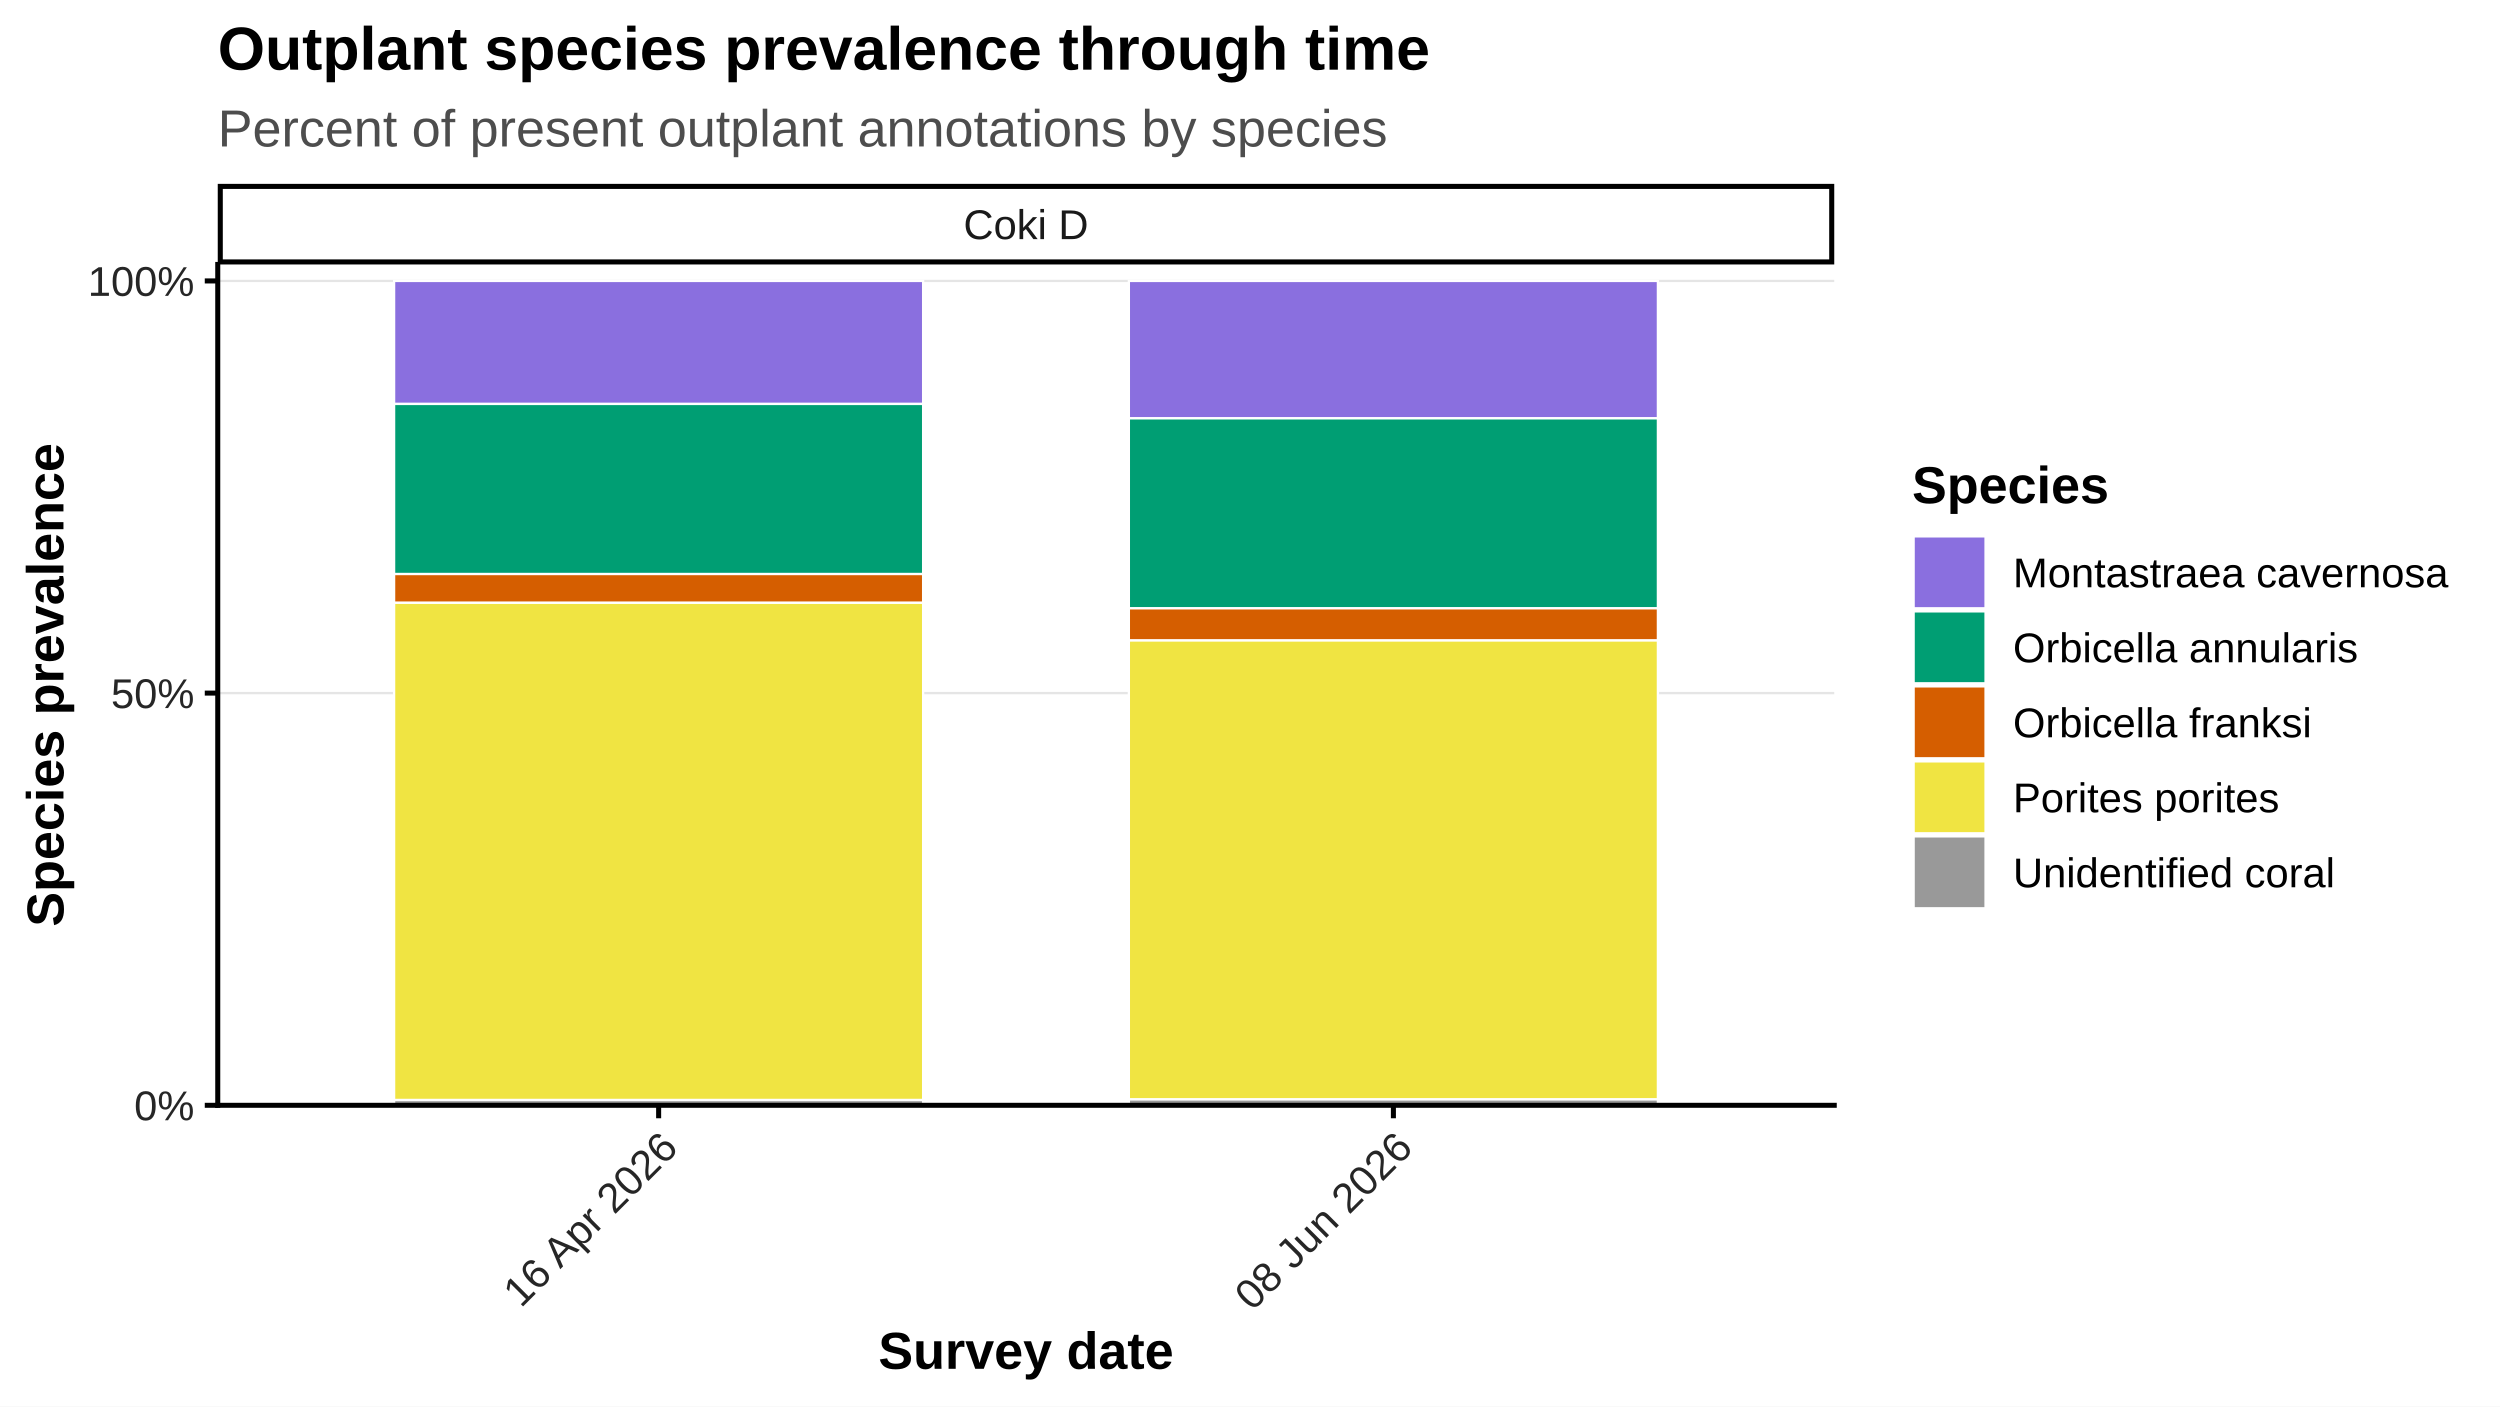
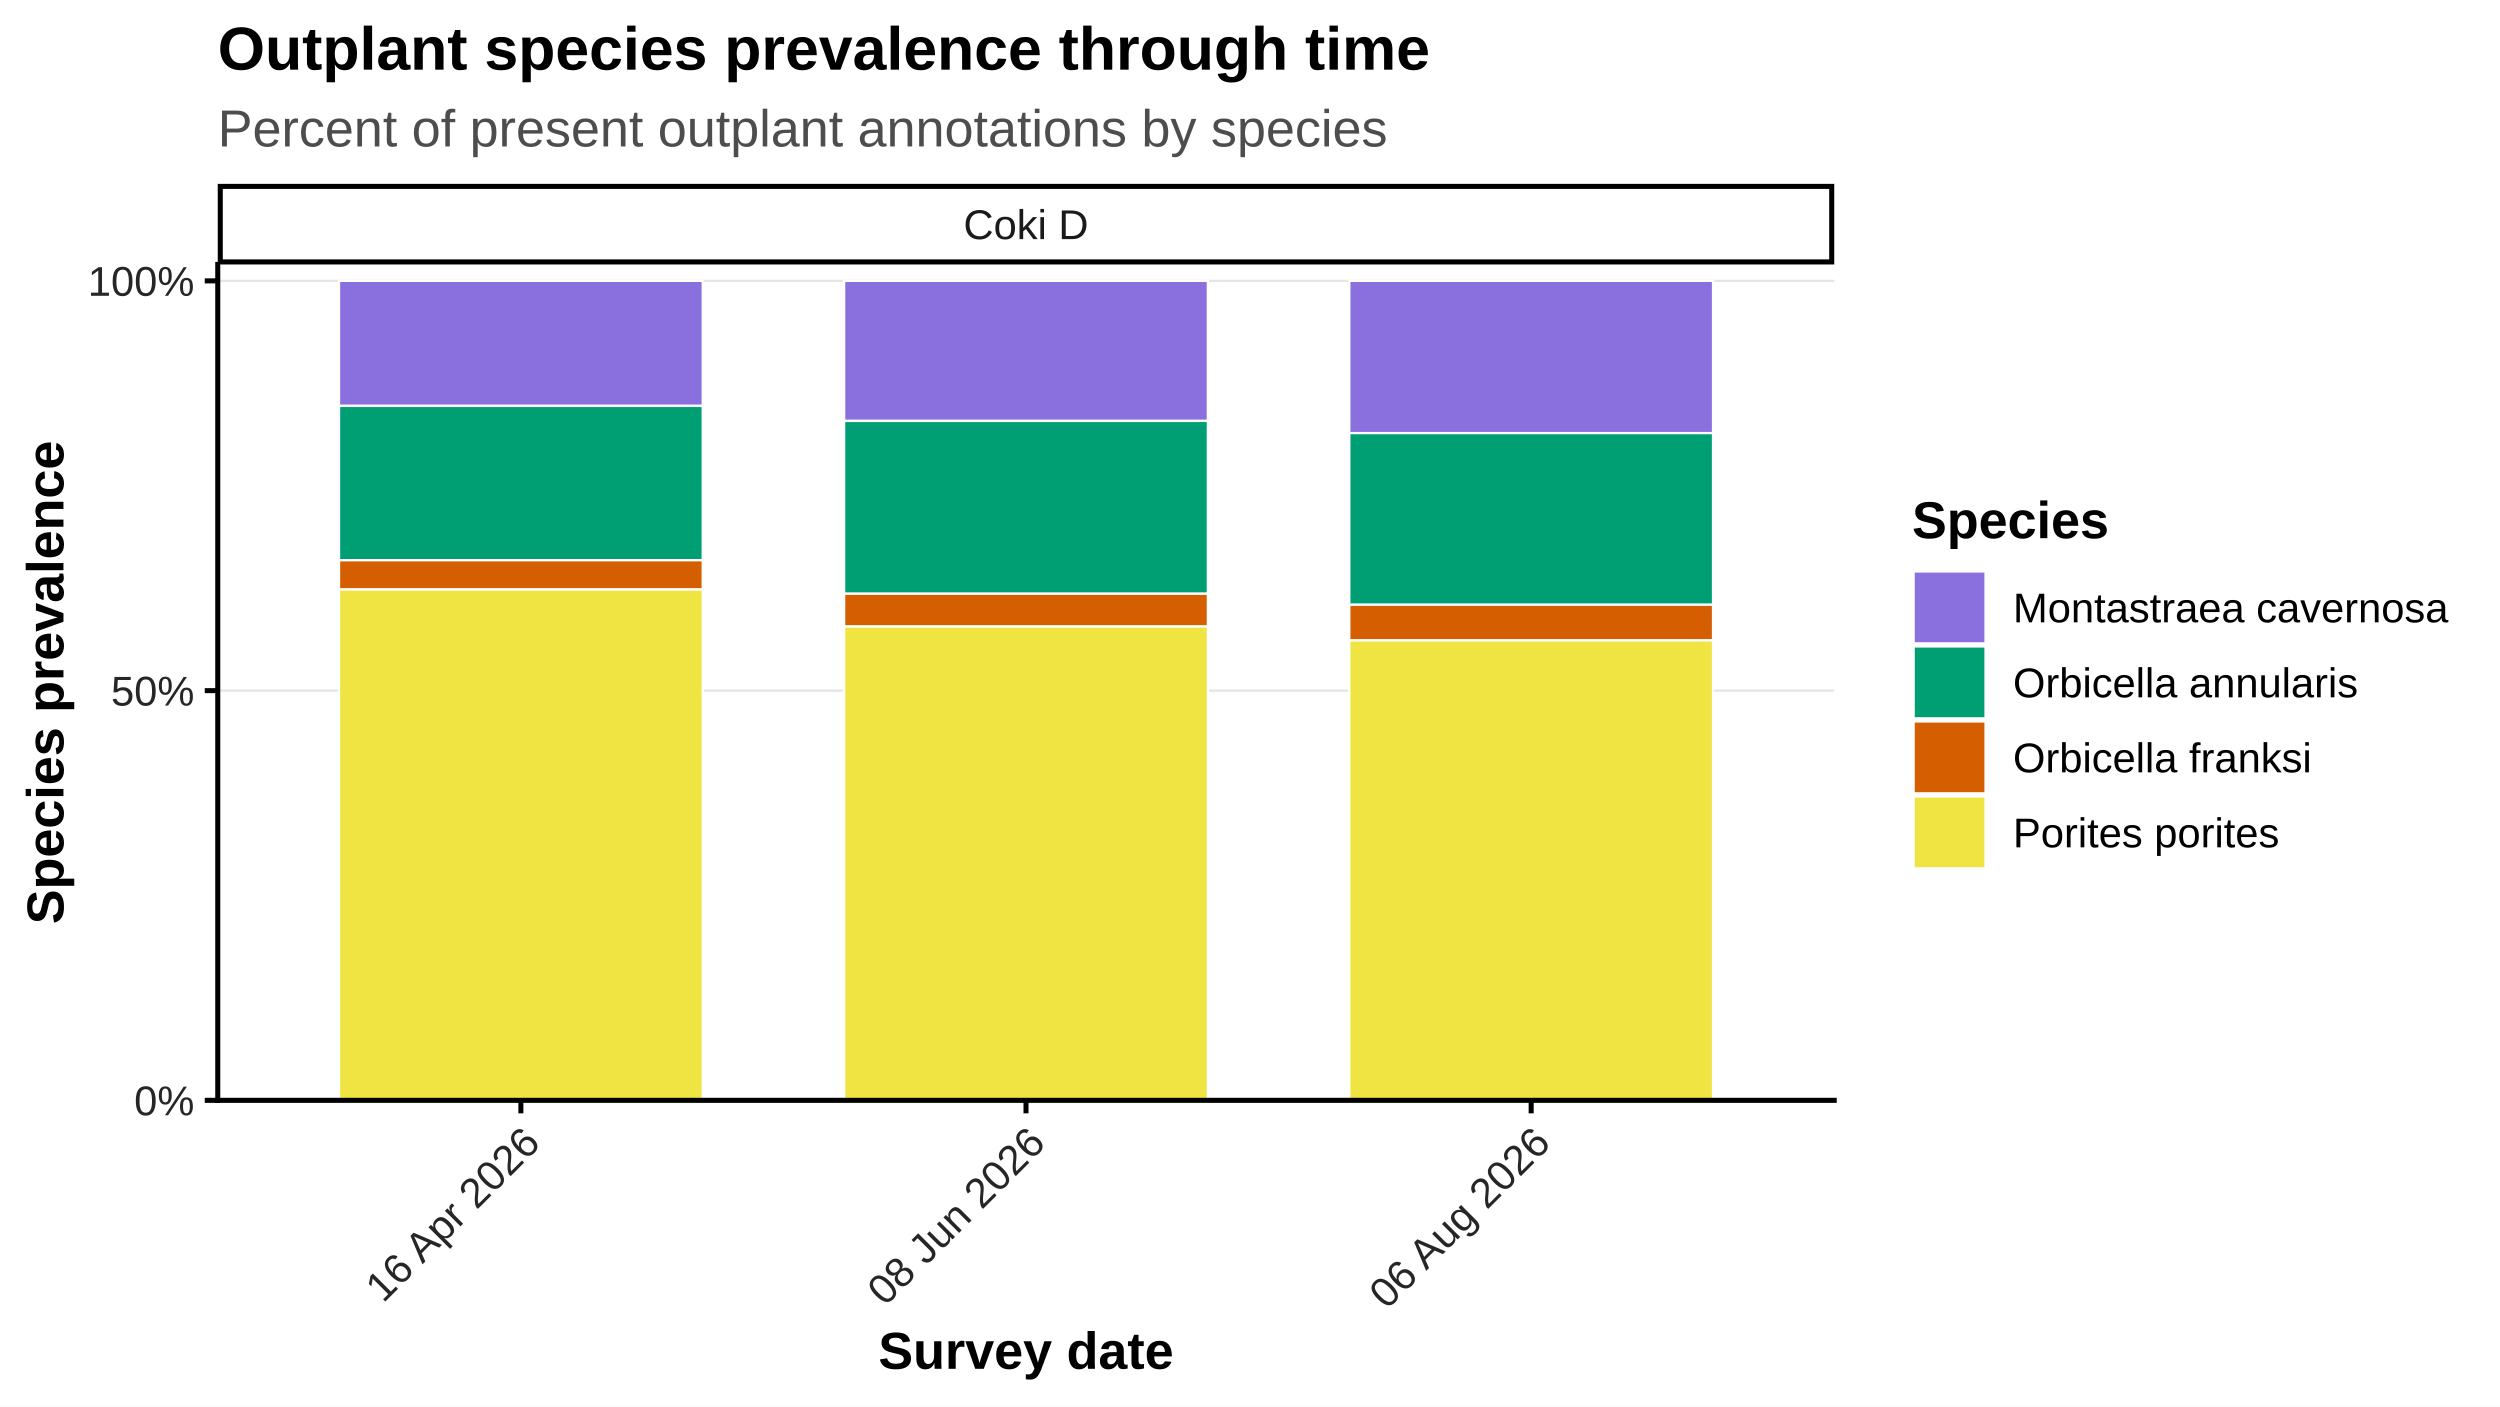
<svg xmlns="http://www.w3.org/2000/svg" class="svglite" width="576.00pt" height="324.00pt" viewBox="0 0 576.00 324.00">
  <defs>
    <style type="text/css">
    .svglite line, .svglite polyline, .svglite polygon, .svglite path, .svglite rect, .svglite circle {
      fill: none;
      stroke: #000000;
      stroke-linecap: round;
      stroke-linejoin: round;
      stroke-miterlimit: 10.00;
    }
    .svglite text {
      white-space: pre;
    }
  </style>
  </defs>
  <rect width="100%" height="100%" style="stroke: none; fill: #FFFFFF;" />
  <defs>
    <clipPath id="cpMC4wMHw1NzYuMDB8MC4wMHwzMjQuMDA=">
      <rect x="0.00" y="0.00" width="576.00" height="324.00" />
    </clipPath>
  </defs>
  <g clip-path="url(#cpMC4wMHw1NzYuMDB8MC4wMHwzMjQuMDA=)">
    <rect x="0.00" y="0.00" width="576.00" height="324.00" style="stroke-width: 1.16; stroke: #FFFFFF; fill: #FFFFFF;" />
  </g>
  <defs>
-     <clipPath id="cpNTAuMTd8NDIyLjYxfDYwLjkzfDI1NC42Ng==">
-       <rect x="50.17" y="60.93" width="372.44" height="193.72" />
+     <clipPath id="cpNTAuMTd8NDIyLjYxfDYwLjkzfDI1My41Mg==">
+       <rect x="50.17" y="60.93" width="372.44" height="192.59" />
    </clipPath>
  </defs>
-   <g clip-path="url(#cpNTAuMTd8NDIyLjYxfDYwLjkzfDI1NC42Ng==)">
-     <rect x="50.17" y="60.93" width="372.44" height="193.72" style="stroke-width: 1.16; stroke: none; fill: #FFFFFF;" />
-     <polyline points="50.17,254.66 422.61,254.66 " style="stroke-width: 0.53; stroke: #E5E5E5; stroke-linecap: butt;" />
-     <polyline points="50.17,159.69 422.61,159.69 " style="stroke-width: 0.53; stroke: #E5E5E5; stroke-linecap: butt;" />
-     <polyline points="50.17,64.73 422.61,64.73 " style="stroke-width: 0.53; stroke: #E5E5E5; stroke-linecap: butt;" />
-     <rect x="90.80" y="64.73" width="121.89" height="28.34" style="stroke-width: 0.53; stroke: #FFFFFF; stroke-linecap: butt; stroke-linejoin: miter; fill: #8A6FDF;" />
-     <rect x="90.80" y="93.07" width="121.89" height="39.19" style="stroke-width: 0.53; stroke: #FFFFFF; stroke-linecap: butt; stroke-linejoin: miter; fill: #009E73;" />
-     <rect x="90.80" y="132.26" width="121.89" height="6.63" style="stroke-width: 0.53; stroke: #FFFFFF; stroke-linecap: butt; stroke-linejoin: miter; fill: #D55E00;" />
-     <rect x="90.80" y="138.89" width="121.89" height="114.56" style="stroke-width: 0.53; stroke: #FFFFFF; stroke-linecap: butt; stroke-linejoin: miter; fill: #F0E442;" />
-     <rect x="90.80" y="253.45" width="121.89" height="1.21" style="stroke-width: 0.53; stroke: #FFFFFF; stroke-linecap: butt; stroke-linejoin: miter; fill: #999999;" />
-     <rect x="260.09" y="64.73" width="121.89" height="31.65" style="stroke-width: 0.53; stroke: #FFFFFF; stroke-linecap: butt; stroke-linejoin: miter; fill: #8A6FDF;" />
-     <rect x="260.09" y="96.39" width="121.89" height="43.78" style="stroke-width: 0.53; stroke: #FFFFFF; stroke-linecap: butt; stroke-linejoin: miter; fill: #009E73;" />
-     <rect x="260.09" y="140.16" width="121.89" height="7.41" style="stroke-width: 0.53; stroke: #FFFFFF; stroke-linecap: butt; stroke-linejoin: miter; fill: #D55E00;" />
-     <rect x="260.09" y="147.57" width="121.89" height="105.74" style="stroke-width: 0.53; stroke: #FFFFFF; stroke-linecap: butt; stroke-linejoin: miter; fill: #F0E442;" />
-     <rect x="260.09" y="253.31" width="121.89" height="1.35" style="stroke-width: 0.53; stroke: #FFFFFF; stroke-linecap: butt; stroke-linejoin: miter; fill: #999999;" />
+   <g clip-path="url(#cpNTAuMTd8NDIyLjYxfDYwLjkzfDI1My41Mg==)">
+     <rect x="50.17" y="60.93" width="372.44" height="192.59" style="stroke-width: 1.16; stroke: none; fill: #FFFFFF;" />
+     <polyline points="50.17,253.52 422.61,253.52 " style="stroke-width: 0.53; stroke: #E5E5E5; stroke-linecap: butt;" />
+     <polyline points="50.17,159.12 422.61,159.12 " style="stroke-width: 0.53; stroke: #E5E5E5; stroke-linecap: butt;" />
+     <polyline points="50.17,64.71 422.61,64.71 " style="stroke-width: 0.53; stroke: #E5E5E5; stroke-linecap: butt;" />
+     <rect x="78.11" y="64.71" width="83.80" height="28.81" style="stroke-width: 0.53; stroke: #FFFFFF; stroke-linecap: butt; stroke-linejoin: miter; fill: #8A6FDF;" />
+     <rect x="78.11" y="93.52" width="83.80" height="35.56" style="stroke-width: 0.53; stroke: #FFFFFF; stroke-linecap: butt; stroke-linejoin: miter; fill: #009E73;" />
+     <rect x="78.11" y="129.08" width="83.80" height="6.74" style="stroke-width: 0.53; stroke: #FFFFFF; stroke-linecap: butt; stroke-linejoin: miter; fill: #D55E00;" />
+     <rect x="78.11" y="135.82" width="83.80" height="117.70" style="stroke-width: 0.53; stroke: #FFFFFF; stroke-linecap: butt; stroke-linejoin: miter; fill: #F0E442;" />
+     <rect x="194.49" y="64.71" width="83.80" height="32.27" style="stroke-width: 0.53; stroke: #FFFFFF; stroke-linecap: butt; stroke-linejoin: miter; fill: #8A6FDF;" />
+     <rect x="194.49" y="96.98" width="83.80" height="39.82" style="stroke-width: 0.53; stroke: #FFFFFF; stroke-linecap: butt; stroke-linejoin: miter; fill: #009E73;" />
+     <rect x="194.49" y="136.80" width="83.80" height="7.55" style="stroke-width: 0.53; stroke: #FFFFFF; stroke-linecap: butt; stroke-linejoin: miter; fill: #D55E00;" />
+     <rect x="194.49" y="144.35" width="83.80" height="109.17" style="stroke-width: 0.53; stroke: #FFFFFF; stroke-linecap: butt; stroke-linejoin: miter; fill: #F0E442;" />
+     <rect x="310.88" y="64.71" width="83.80" height="35.08" style="stroke-width: 0.53; stroke: #FFFFFF; stroke-linecap: butt; stroke-linejoin: miter; fill: #8A6FDF;" />
+     <rect x="310.88" y="99.79" width="83.80" height="39.55" style="stroke-width: 0.53; stroke: #FFFFFF; stroke-linecap: butt; stroke-linejoin: miter; fill: #009E73;" />
+     <rect x="310.88" y="139.34" width="83.80" height="8.21" style="stroke-width: 0.53; stroke: #FFFFFF; stroke-linecap: butt; stroke-linejoin: miter; fill: #D55E00;" />
+     <rect x="310.88" y="147.55" width="83.80" height="105.97" style="stroke-width: 0.53; stroke: #FFFFFF; stroke-linecap: butt; stroke-linejoin: miter; fill: #F0E442;" />
  </g>
  <g clip-path="url(#cpMC4wMHw1NzYuMDB8MC4wMHwzMjQuMDA=)">
</g>
  <defs>
    <clipPath id="cpNTAuMTd8NDIyLjYxfDQyLjM2fDYwLjkz">
      <rect x="50.17" y="42.36" width="372.44" height="18.57" />
    </clipPath>
  </defs>
  <g clip-path="url(#cpNTAuMTd8NDIyLjYxfDQyLjM2fDYwLjkz)">
    <rect x="50.17" y="42.36" width="372.44" height="18.57" style="stroke-width: 2.33; fill: #FFFFFF;" />
    <text x="236.39" y="55.09" text-anchor="middle" style="font-size: 9.60px;fill: #1A1A1A; font-family: &quot;Arial&quot;;" textLength="28.78px" lengthAdjust="spacingAndGlyphs">Coki D</text>
  </g>
  <g clip-path="url(#cpMC4wMHw1NzYuMDB8MC4wMHwzMjQuMDA=)">
-     <polyline points="50.17,254.66 422.61,254.66 " style="stroke-width: 1.16; stroke-linecap: square;" />
-     <polyline points="151.75,257.65 151.75,254.66 " style="stroke-width: 1.16; stroke-linecap: butt;" />
-     <polyline points="321.04,257.65 321.04,254.66 " style="stroke-width: 1.16; stroke-linecap: butt;" />
-     <text transform="translate(156.61,264.90) rotate(-45)" text-anchor="end" style="font-size: 9.60px;fill: #262626; font-family: &quot;Arial&quot;;" textLength="52.27px" lengthAdjust="spacingAndGlyphs">16 Apr 2026</text>
-     <text transform="translate(325.90,264.90) rotate(-45)" text-anchor="end" style="font-size: 9.60px;fill: #262626; font-family: &quot;Arial&quot;;" textLength="52.80px" lengthAdjust="spacingAndGlyphs">08 Jun 2026</text>
-     <polyline points="50.17,254.66 50.17,60.93 " style="stroke-width: 1.16; stroke-linecap: square;" />
-     <text x="44.79" y="258.10" text-anchor="end" style="font-size: 9.60px;fill: #262626; font-family: &quot;Arial&quot;;" textLength="13.87px" lengthAdjust="spacingAndGlyphs">0%</text>
-     <text x="44.79" y="163.14" text-anchor="end" style="font-size: 9.60px;fill: #262626; font-family: &quot;Arial&quot;;" textLength="19.20px" lengthAdjust="spacingAndGlyphs">50%</text>
-     <text x="44.79" y="68.17" text-anchor="end" style="font-size: 9.60px;fill: #262626; font-family: &quot;Arial&quot;;" textLength="24.54px" lengthAdjust="spacingAndGlyphs">100%</text>
-     <polyline points="47.18,254.66 50.17,254.66 " style="stroke-width: 1.16; stroke-linecap: butt;" />
-     <polyline points="47.18,159.69 50.17,159.69 " style="stroke-width: 1.16; stroke-linecap: butt;" />
-     <polyline points="47.18,64.73 50.17,64.73 " style="stroke-width: 1.16; stroke-linecap: butt;" />
+     <polyline points="50.17,253.52 422.61,253.52 " style="stroke-width: 1.16; stroke-linecap: square;" />
+     <polyline points="120.01,256.51 120.01,253.52 " style="stroke-width: 1.16; stroke-linecap: butt;" />
+     <polyline points="236.39,256.51 236.39,253.52 " style="stroke-width: 1.16; stroke-linecap: butt;" />
+     <polyline points="352.78,256.51 352.78,253.52 " style="stroke-width: 1.16; stroke-linecap: butt;" />
+     <text transform="translate(124.87,263.77) rotate(-45)" text-anchor="end" style="font-size: 9.60px;fill: #262626; font-family: &quot;Arial&quot;;" textLength="52.27px" lengthAdjust="spacingAndGlyphs">16 Apr 2026</text>
+     <text transform="translate(241.26,263.77) rotate(-45)" text-anchor="end" style="font-size: 9.60px;fill: #262626; font-family: &quot;Arial&quot;;" textLength="52.80px" lengthAdjust="spacingAndGlyphs">08 Jun 2026</text>
+     <text transform="translate(357.64,263.77) rotate(-45)" text-anchor="end" style="font-size: 9.60px;fill: #262626; font-family: &quot;Arial&quot;;" textLength="54.41px" lengthAdjust="spacingAndGlyphs">06 Aug 2026</text>
+     <polyline points="50.17,253.52 50.17,60.93 " style="stroke-width: 1.16; stroke-linecap: square;" />
+     <text x="44.79" y="256.96" text-anchor="end" style="font-size: 9.60px;fill: #262626; font-family: &quot;Arial&quot;;" textLength="13.87px" lengthAdjust="spacingAndGlyphs">0%</text>
+     <text x="44.79" y="162.56" text-anchor="end" style="font-size: 9.60px;fill: #262626; font-family: &quot;Arial&quot;;" textLength="19.20px" lengthAdjust="spacingAndGlyphs">50%</text>
+     <text x="44.79" y="68.15" text-anchor="end" style="font-size: 9.60px;fill: #262626; font-family: &quot;Arial&quot;;" textLength="24.54px" lengthAdjust="spacingAndGlyphs">100%</text>
+     <polyline points="47.18,253.52 50.17,253.52 " style="stroke-width: 1.16; stroke-linecap: butt;" />
+     <polyline points="47.18,159.12 50.17,159.12 " style="stroke-width: 1.16; stroke-linecap: butt;" />
+     <polyline points="47.18,64.71 50.17,64.71 " style="stroke-width: 1.16; stroke-linecap: butt;" />
    <text x="236.39" y="315.37" text-anchor="middle" style="font-size: 12.00px; font-weight: bold; font-family: &quot;Arial&quot;;" textLength="68.04px" lengthAdjust="spacingAndGlyphs">Survey date</text>
-     <text transform="translate(14.62,157.80) rotate(-90)" text-anchor="middle" style="font-size: 12.00px; font-weight: bold; font-family: &quot;Arial&quot;;" textLength="111.41px" lengthAdjust="spacingAndGlyphs">Species prevalence</text>
-     <rect x="434.56" y="99.98" width="135.46" height="115.62" style="stroke-width: 1.16; stroke: none; fill: #FFFFFF;" />
-     <text x="440.54" y="115.93" style="font-size: 12.00px; font-weight: bold; font-family: &quot;Arial&quot;;" textLength="45.37px" lengthAdjust="spacingAndGlyphs">Species</text>
-     <rect x="440.54" y="123.23" width="17.28" height="17.28" style="stroke-width: 1.16; stroke: none; fill: #FFFFFF;" />
-     <rect x="440.90" y="123.58" width="16.57" height="16.57" style="stroke-width: 0.53; stroke: #FFFFFF; stroke-linecap: butt; stroke-linejoin: miter; fill: #8A6FDF;" />
-     <rect x="440.54" y="140.51" width="17.28" height="17.28" style="stroke-width: 1.16; stroke: none; fill: #FFFFFF;" />
-     <rect x="440.90" y="140.86" width="16.57" height="16.57" style="stroke-width: 0.53; stroke: #FFFFFF; stroke-linecap: butt; stroke-linejoin: miter; fill: #009E73;" />
-     <rect x="440.54" y="157.79" width="17.28" height="17.28" style="stroke-width: 1.16; stroke: none; fill: #FFFFFF;" />
-     <rect x="440.90" y="158.14" width="16.57" height="16.57" style="stroke-width: 0.53; stroke: #FFFFFF; stroke-linecap: butt; stroke-linejoin: miter; fill: #D55E00;" />
-     <rect x="440.54" y="175.07" width="17.28" height="17.28" style="stroke-width: 1.16; stroke: none; fill: #FFFFFF;" />
-     <rect x="440.90" y="175.42" width="16.57" height="16.57" style="stroke-width: 0.53; stroke: #FFFFFF; stroke-linecap: butt; stroke-linejoin: miter; fill: #F0E442;" />
-     <rect x="440.54" y="192.35" width="17.28" height="17.28" style="stroke-width: 1.16; stroke: none; fill: #FFFFFF;" />
-     <rect x="440.90" y="192.70" width="16.57" height="16.57" style="stroke-width: 0.53; stroke: #FFFFFF; stroke-linecap: butt; stroke-linejoin: miter; fill: #999999;" />
-     <text x="463.80" y="135.31" style="font-size: 9.60px; font-family: &quot;Arial&quot;;" textLength="100.25px" lengthAdjust="spacingAndGlyphs">Montastraea cavernosa</text>
-     <text x="463.80" y="152.59" style="font-size: 9.60px; font-family: &quot;Arial&quot;;" textLength="79.44px" lengthAdjust="spacingAndGlyphs">Orbicella annularis</text>
-     <text x="463.80" y="169.87" style="font-size: 9.60px; font-family: &quot;Arial&quot;;" textLength="68.77px" lengthAdjust="spacingAndGlyphs">Orbicella franksi</text>
-     <text x="463.80" y="187.15" style="font-size: 9.60px; font-family: &quot;Arial&quot;;" textLength="61.32px" lengthAdjust="spacingAndGlyphs">Porites porites</text>
-     <text x="463.80" y="204.43" style="font-size: 9.60px; font-family: &quot;Arial&quot;;" textLength="74.12px" lengthAdjust="spacingAndGlyphs">Unidentified coral</text>
+     <text transform="translate(14.62,157.23) rotate(-90)" text-anchor="middle" style="font-size: 12.00px; font-weight: bold; font-family: &quot;Arial&quot;;" textLength="111.41px" lengthAdjust="spacingAndGlyphs">Species prevalence</text>
+     <rect x="434.56" y="108.06" width="135.46" height="98.34" style="stroke-width: 1.16; stroke: none; fill: #FFFFFF;" />
+     <text x="440.54" y="124.00" style="font-size: 12.00px; font-weight: bold; font-family: &quot;Arial&quot;;" textLength="45.37px" lengthAdjust="spacingAndGlyphs">Species</text>
+     <rect x="440.54" y="131.30" width="17.28" height="17.28" style="stroke-width: 1.16; stroke: none; fill: #FFFFFF;" />
+     <rect x="440.90" y="131.66" width="16.57" height="16.57" style="stroke-width: 0.53; stroke: #FFFFFF; stroke-linecap: butt; stroke-linejoin: miter; fill: #8A6FDF;" />
+     <rect x="440.54" y="148.58" width="17.28" height="17.28" style="stroke-width: 1.16; stroke: none; fill: #FFFFFF;" />
+     <rect x="440.90" y="148.94" width="16.57" height="16.57" style="stroke-width: 0.53; stroke: #FFFFFF; stroke-linecap: butt; stroke-linejoin: miter; fill: #009E73;" />
+     <rect x="440.54" y="165.86" width="17.28" height="17.28" style="stroke-width: 1.16; stroke: none; fill: #FFFFFF;" />
+     <rect x="440.90" y="166.22" width="16.57" height="16.57" style="stroke-width: 0.53; stroke: #FFFFFF; stroke-linecap: butt; stroke-linejoin: miter; fill: #D55E00;" />
+     <rect x="440.54" y="183.14" width="17.28" height="17.28" style="stroke-width: 1.16; stroke: none; fill: #FFFFFF;" />
+     <rect x="440.90" y="183.50" width="16.57" height="16.57" style="stroke-width: 0.53; stroke: #FFFFFF; stroke-linecap: butt; stroke-linejoin: miter; fill: #F0E442;" />
+     <text x="463.80" y="143.38" style="font-size: 9.60px; font-family: &quot;Arial&quot;;" textLength="100.25px" lengthAdjust="spacingAndGlyphs">Montastraea cavernosa</text>
+     <text x="463.80" y="160.66" style="font-size: 9.60px; font-family: &quot;Arial&quot;;" textLength="79.44px" lengthAdjust="spacingAndGlyphs">Orbicella annularis</text>
+     <text x="463.80" y="177.94" style="font-size: 9.60px; font-family: &quot;Arial&quot;;" textLength="68.77px" lengthAdjust="spacingAndGlyphs">Orbicella franksi</text>
+     <text x="463.80" y="195.22" style="font-size: 9.60px; font-family: &quot;Arial&quot;;" textLength="61.32px" lengthAdjust="spacingAndGlyphs">Porites porites</text>
    <text x="50.17" y="33.74" style="font-size: 12.00px;fill: #4D4D4D; font-family: &quot;Arial&quot;;" textLength="269.50px" lengthAdjust="spacingAndGlyphs">Percent of present outplant annotations by species</text>
    <text x="50.17" y="16.05" style="font-size: 14.00px; font-weight: bold; font-family: &quot;Arial&quot;;" textLength="279.17px" lengthAdjust="spacingAndGlyphs">Outplant species prevalence through time</text>
  </g>
</svg>
